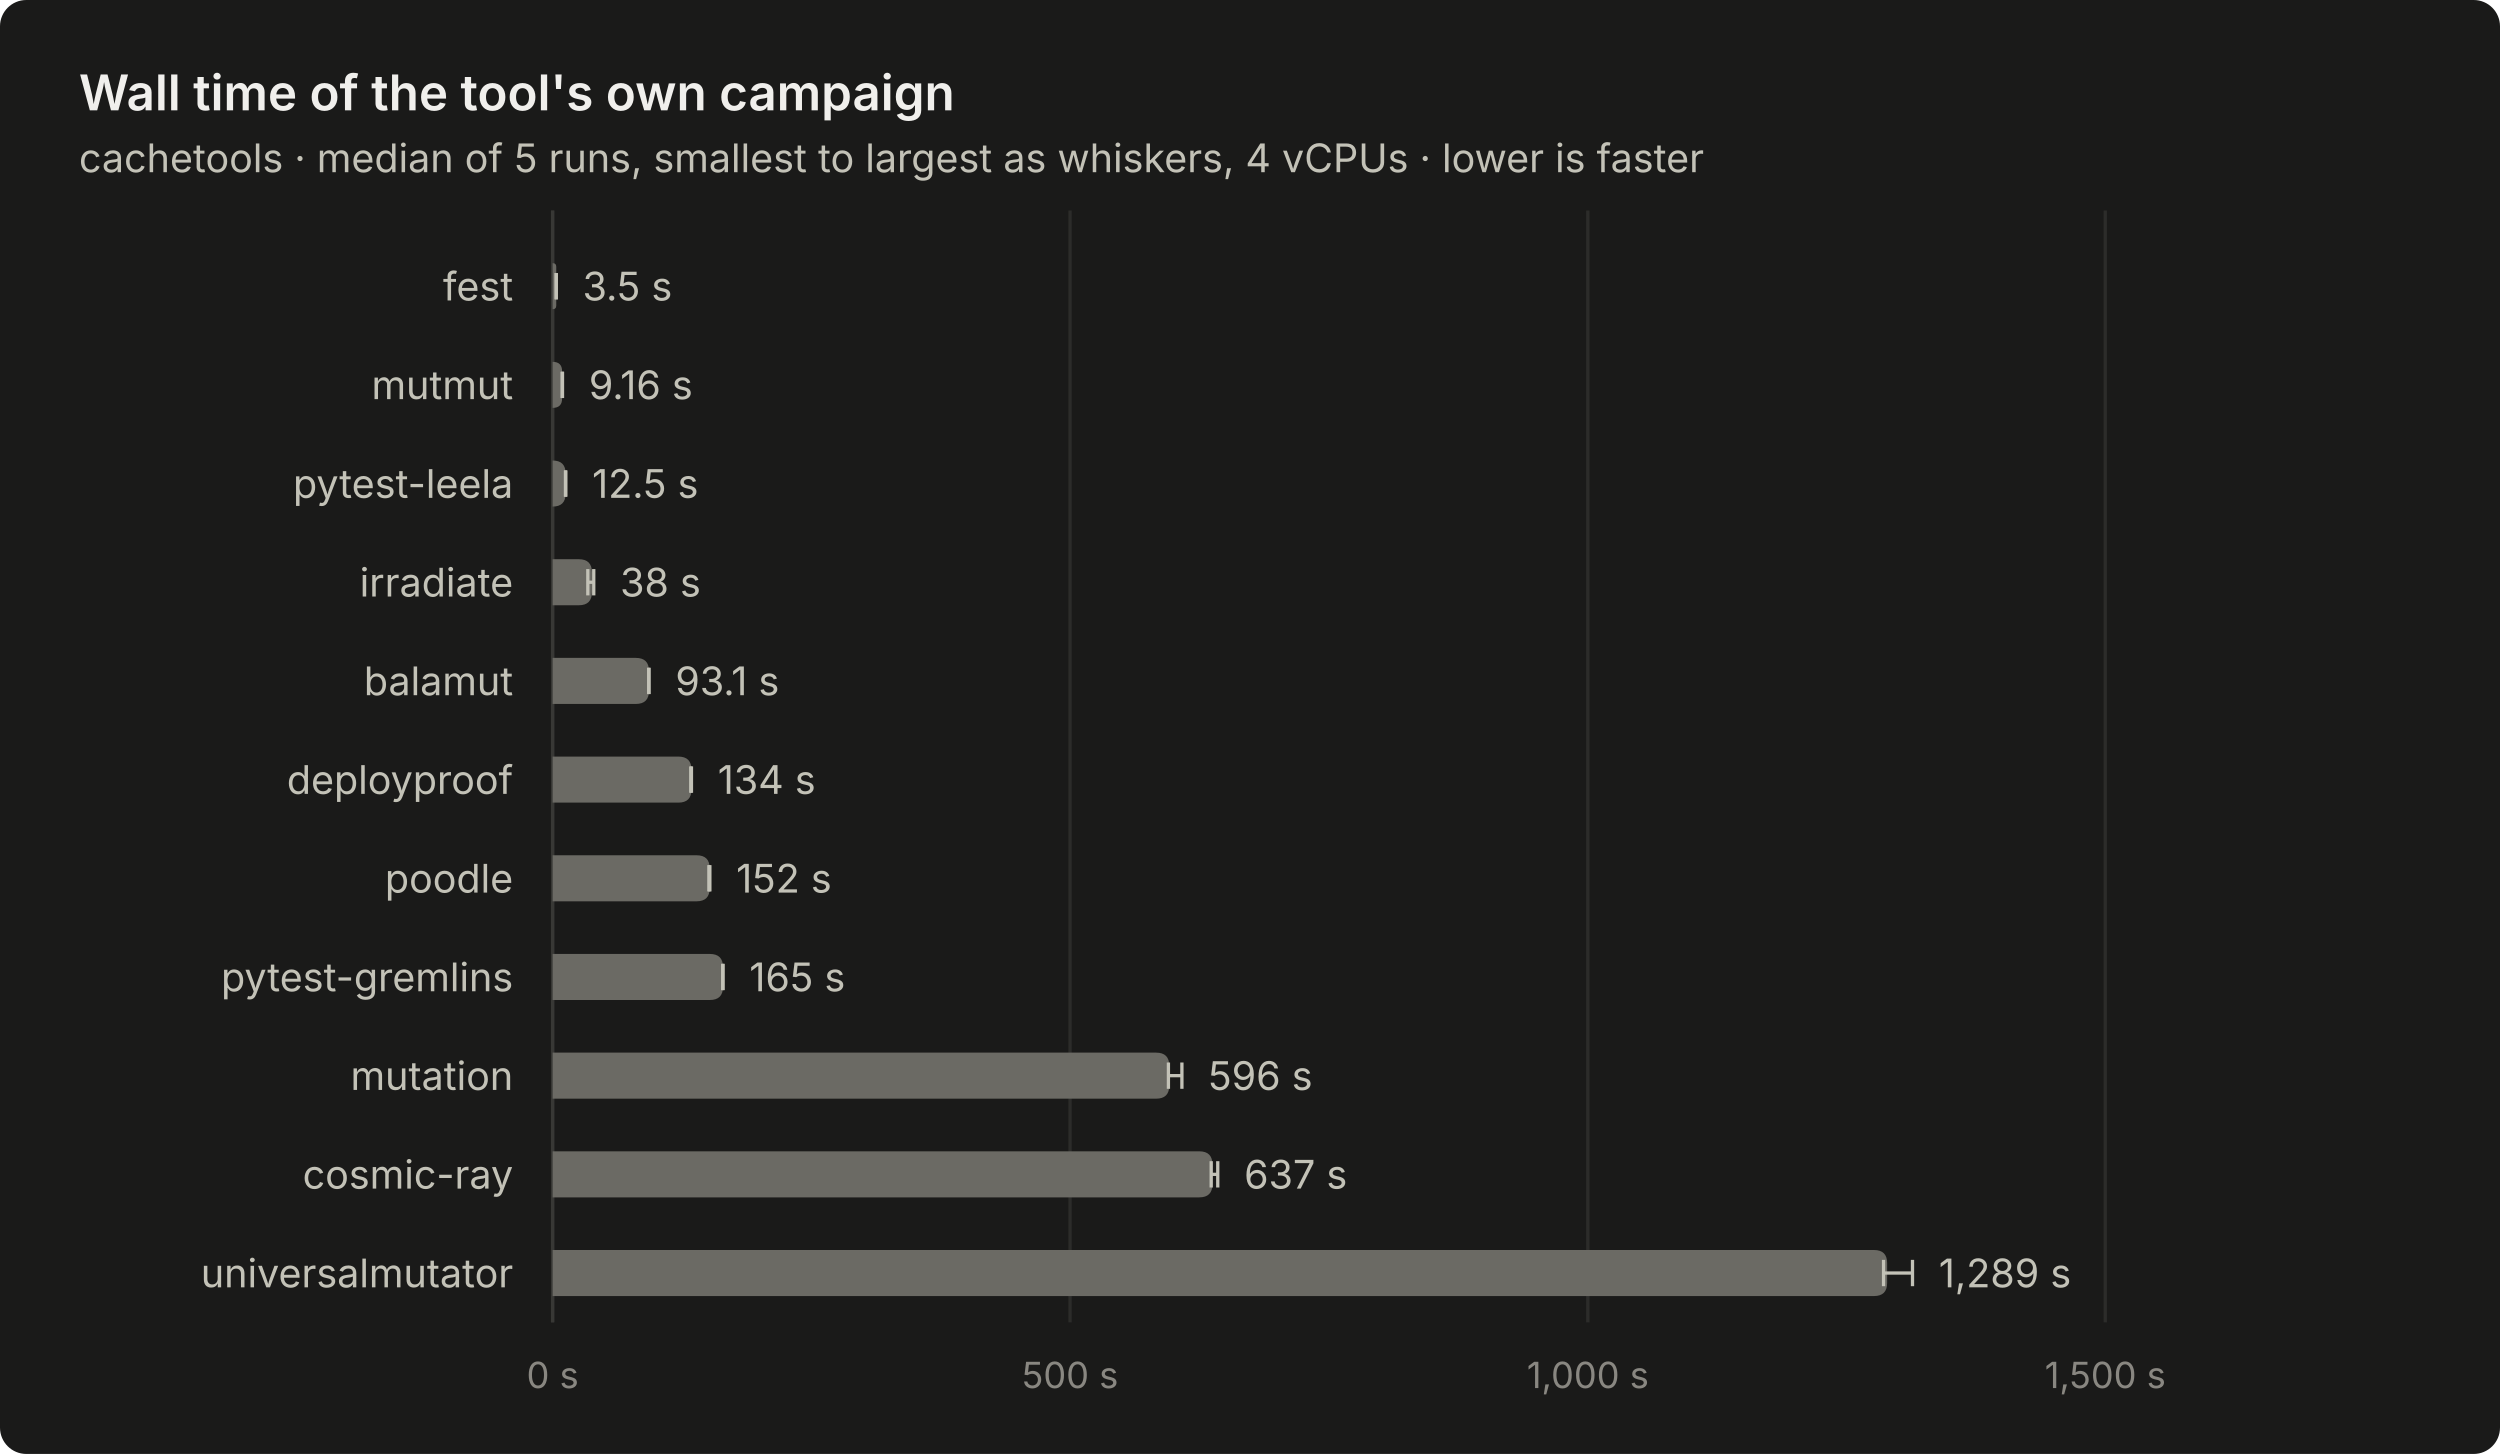
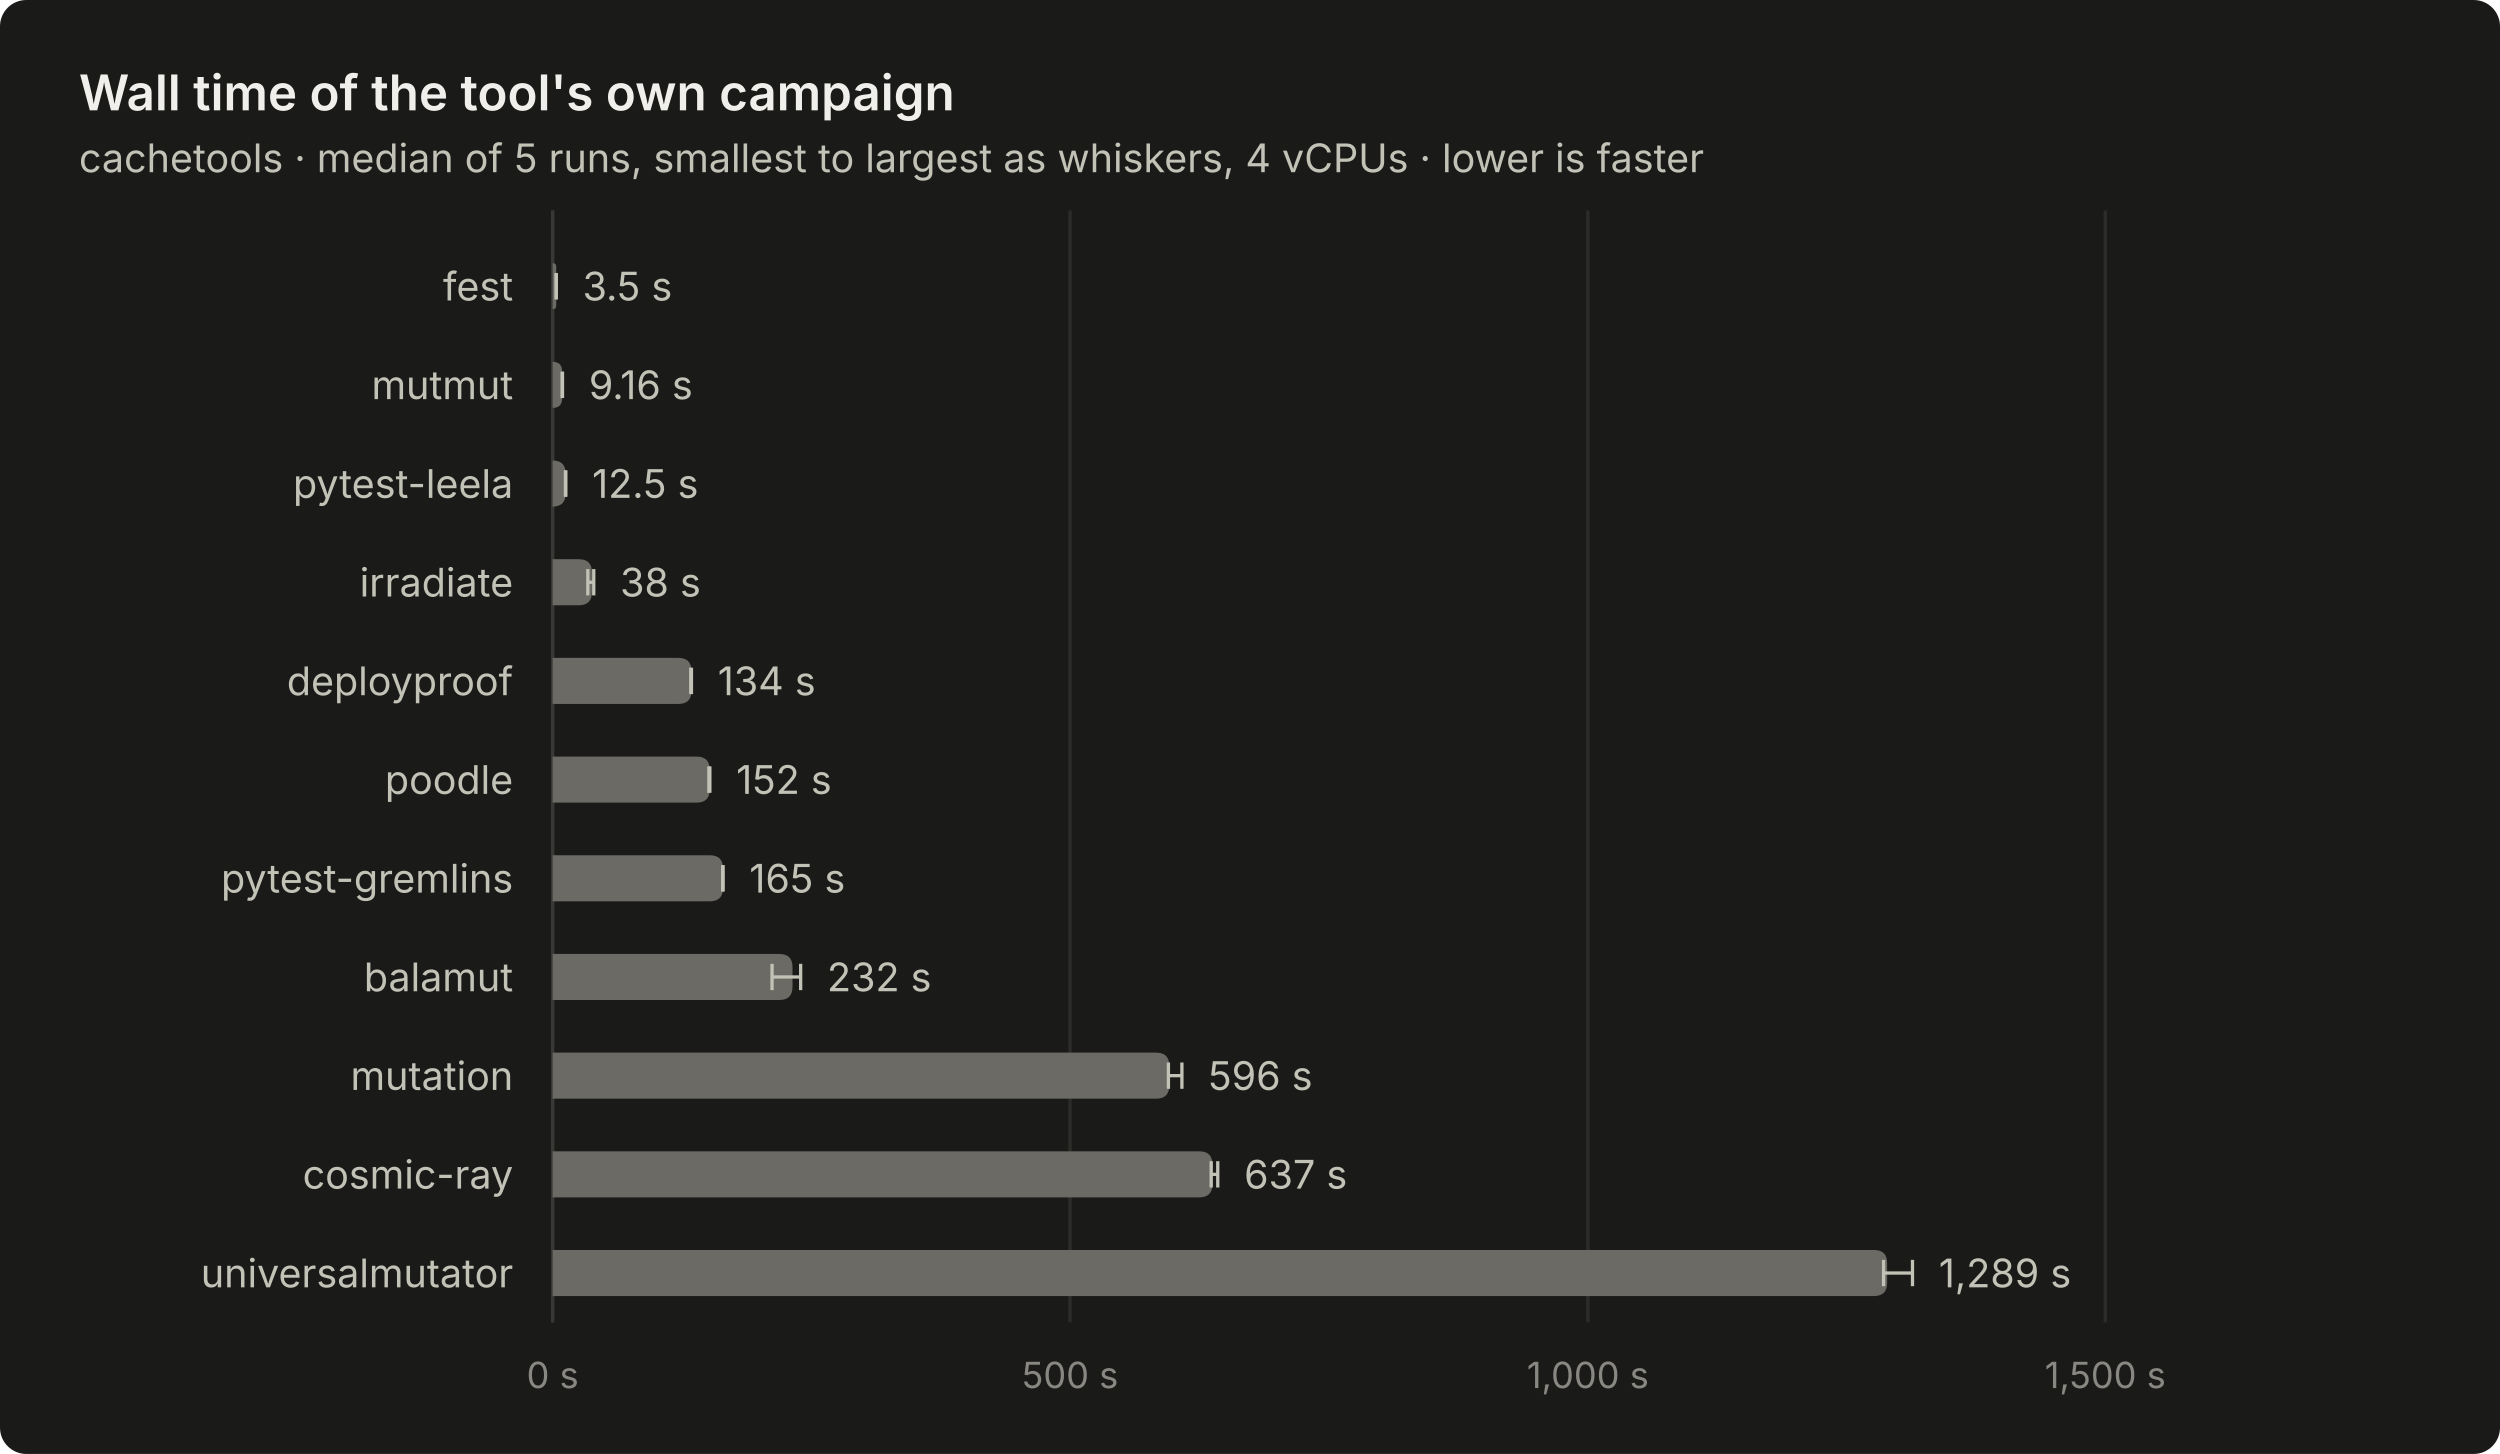
<svg xmlns="http://www.w3.org/2000/svg" width="760" height="442" viewBox="0 0 760 442" font-family="system-ui, -apple-system, &quot;Segoe UI&quot;, sans-serif" role="img" aria-label="Wall time of the tool's own campaign">
  <rect width="760" height="442" fill="#1a1a19" rx="8" />
  <text x="24.0" y="28.0" fill="#f0efec" font-size="15" font-weight="600" text-anchor="start" dominant-baseline="middle">Wall time of the tool's own campaign</text>
  <text x="24.0" y="48.0" fill="#c3c2b7" font-size="12" font-weight="400" text-anchor="start" dominant-baseline="middle">cachetools · median of 5 runs, smallest to largest as whiskers, 4 vCPUs · lower is faster</text>
  <line x1="168.0" y1="64" x2="168.0" y2="402" stroke="#2c2c2a" stroke-width="1" />
  <text x="168.0" y="418.0" fill="#898781" font-size="11" font-weight="400" text-anchor="middle" dominant-baseline="middle">0 s</text>
  <line x1="325.3" y1="64" x2="325.3" y2="402" stroke="#2c2c2a" stroke-width="1" />
  <text x="325.3" y="418.0" fill="#898781" font-size="11" font-weight="400" text-anchor="middle" dominant-baseline="middle">500 s</text>
  <line x1="482.7" y1="64" x2="482.7" y2="402" stroke="#2c2c2a" stroke-width="1" />
  <text x="482.7" y="418.0" fill="#898781" font-size="11" font-weight="400" text-anchor="middle" dominant-baseline="middle">1,000 s</text>
  <line x1="640.0" y1="64" x2="640.0" y2="402" stroke="#2c2c2a" stroke-width="1" />
  <text x="640.0" y="418.0" fill="#898781" font-size="11" font-weight="400" text-anchor="middle" dominant-baseline="middle">1,500 s</text>
  <line x1="168" y1="64" x2="168" y2="402" stroke="#383835" stroke-width="1" />
  <text x="156.0" y="87.0" fill="#c3c2b7" font-size="12" font-weight="400" text-anchor="end" dominant-baseline="middle">fest</text>
  <path d="M168.00,80.00 H168.00 Q169.10,80.00 169.10,81.10 V92.90 Q169.10,94.00 168.00,94.00 H168.00 Z" fill="#6b6a64" />
  <line x1="169.1" y1="87.0" x2="169.1" y2="87.0" stroke="#c3c2b7" stroke-width="1" />
  <line x1="169.1" y1="83.0" x2="169.1" y2="91.0" stroke="#c3c2b7" stroke-width="1" />
  <line x1="169.1" y1="83.0" x2="169.1" y2="91.0" stroke="#c3c2b7" stroke-width="1" />
  <text x="177.1" y="87.0" fill="#c3c2b7" font-size="12" font-weight="400" text-anchor="start" dominant-baseline="middle">3.5 s</text>
  <text x="156.0" y="117.0" fill="#c3c2b7" font-size="12" font-weight="400" text-anchor="end" dominant-baseline="middle">mutmut</text>
  <path d="M168.00,110.00 H168.00 Q170.88,110.00 170.88,112.88 V121.12 Q170.88,124.00 168.00,124.00 H168.00 Z" fill="#6b6a64" />
  <line x1="170.9" y1="117.0" x2="171.0" y2="117.0" stroke="#c3c2b7" stroke-width="1" />
  <line x1="170.9" y1="113.0" x2="170.9" y2="121.0" stroke="#c3c2b7" stroke-width="1" />
  <line x1="171.0" y1="113.0" x2="171.0" y2="121.0" stroke="#c3c2b7" stroke-width="1" />
  <text x="179.0" y="117.0" fill="#c3c2b7" font-size="12" font-weight="400" text-anchor="start" dominant-baseline="middle">9.16 s</text>
  <text x="156.0" y="147.0" fill="#c3c2b7" font-size="12" font-weight="400" text-anchor="end" dominant-baseline="middle">pytest-leela</text>
  <path d="M168.00,140.00 H168.00 Q171.95,140.00 171.95,143.95 V150.05 Q171.95,154.00 168.00,154.00 H168.00 Z" fill="#6b6a64" />
  <line x1="171.9" y1="147.0" x2="172.0" y2="147.0" stroke="#c3c2b7" stroke-width="1" />
  <line x1="171.9" y1="143.0" x2="171.9" y2="151.0" stroke="#c3c2b7" stroke-width="1" />
  <line x1="172.0" y1="143.0" x2="172.0" y2="151.0" stroke="#c3c2b7" stroke-width="1" />
  <text x="180.0" y="147.0" fill="#c3c2b7" font-size="12" font-weight="400" text-anchor="start" dominant-baseline="middle">12.5 s</text>
  <text x="156.0" y="177.0" fill="#c3c2b7" font-size="12" font-weight="400" text-anchor="end" dominant-baseline="middle">irradiate</text>
  <path d="M168.00,170.00 H175.95 Q179.95,170.00 179.95,174.00 V180.00 Q179.95,184.00 175.95,184.00 H168.00 Z" fill="#6b6a64" />
  <line x1="178.7" y1="177.0" x2="180.5" y2="177.0" stroke="#c3c2b7" stroke-width="1" />
  <line x1="178.7" y1="173.0" x2="178.7" y2="181.0" stroke="#c3c2b7" stroke-width="1" />
  <line x1="180.5" y1="173.0" x2="180.5" y2="181.0" stroke="#c3c2b7" stroke-width="1" />
  <text x="188.5" y="177.0" fill="#c3c2b7" font-size="12" font-weight="400" text-anchor="start" dominant-baseline="middle">38 s</text>
-   <text x="156.0" y="207.0" fill="#c3c2b7" font-size="12" font-weight="400" text-anchor="end" dominant-baseline="middle">balamut</text>
-   <path d="M168.00,200.00 H193.29 Q197.29,200.00 197.29,204.00 V210.00 Q197.29,214.00 193.29,214.00 H168.00 Z" fill="#6b6a64" />
-   <line x1="197.2" y1="207.0" x2="197.3" y2="207.0" stroke="#c3c2b7" stroke-width="1" />
-   <line x1="197.2" y1="203.0" x2="197.2" y2="211.0" stroke="#c3c2b7" stroke-width="1" />
-   <line x1="197.3" y1="203.0" x2="197.3" y2="211.0" stroke="#c3c2b7" stroke-width="1" />
-   <text x="205.3" y="207.0" fill="#c3c2b7" font-size="12" font-weight="400" text-anchor="start" dominant-baseline="middle">93.1 s</text>
-   <text x="156.0" y="237.0" fill="#c3c2b7" font-size="12" font-weight="400" text-anchor="end" dominant-baseline="middle">deployproof</text>
-   <path d="M168.00,230.00 H206.21 Q210.21,230.00 210.21,234.00 V240.00 Q210.21,244.00 206.21,244.00 H168.00 Z" fill="#6b6a64" />
-   <line x1="210.0" y1="237.0" x2="210.2" y2="237.0" stroke="#c3c2b7" stroke-width="1" />
-   <line x1="210.0" y1="233.0" x2="210.0" y2="241.0" stroke="#c3c2b7" stroke-width="1" />
-   <line x1="210.2" y1="233.0" x2="210.2" y2="241.0" stroke="#c3c2b7" stroke-width="1" />
-   <text x="218.2" y="237.0" fill="#c3c2b7" font-size="12" font-weight="400" text-anchor="start" dominant-baseline="middle">134 s</text>
-   <text x="156.0" y="267.0" fill="#c3c2b7" font-size="12" font-weight="400" text-anchor="end" dominant-baseline="middle">poodle</text>
-   <path d="M168.00,260.00 H211.75 Q215.75,260.00 215.75,264.00 V270.00 Q215.75,274.00 211.75,274.00 H168.00 Z" fill="#6b6a64" />
-   <line x1="215.5" y1="267.0" x2="215.8" y2="267.0" stroke="#c3c2b7" stroke-width="1" />
-   <line x1="215.5" y1="263.0" x2="215.5" y2="271.0" stroke="#c3c2b7" stroke-width="1" />
-   <line x1="215.8" y1="263.0" x2="215.8" y2="271.0" stroke="#c3c2b7" stroke-width="1" />
-   <text x="223.8" y="267.0" fill="#c3c2b7" font-size="12" font-weight="400" text-anchor="start" dominant-baseline="middle">152 s</text>
-   <text x="156.0" y="297.0" fill="#c3c2b7" font-size="12" font-weight="400" text-anchor="end" dominant-baseline="middle">pytest-gremlins</text>
-   <path d="M168.00,290.00 H215.79 Q219.79,290.00 219.79,294.00 V300.00 Q219.79,304.00 215.79,304.00 H168.00 Z" fill="#6b6a64" />
-   <line x1="219.7" y1="297.0" x2="219.8" y2="297.0" stroke="#c3c2b7" stroke-width="1" />
-   <line x1="219.7" y1="293.0" x2="219.7" y2="301.0" stroke="#c3c2b7" stroke-width="1" />
-   <line x1="219.8" y1="293.0" x2="219.8" y2="301.0" stroke="#c3c2b7" stroke-width="1" />
-   <text x="227.8" y="297.0" fill="#c3c2b7" font-size="12" font-weight="400" text-anchor="start" dominant-baseline="middle">165 s</text>
+   <text x="156.0" y="207.0" fill="#c3c2b7" font-size="12" font-weight="400" text-anchor="end" dominant-baseline="middle">deployproof</text>
+   <path d="M168.00,200.00 H206.21 Q210.21,200.00 210.21,204.00 V210.00 Q210.21,214.00 206.21,214.00 H168.00 Z" fill="#6b6a64" />
+   <line x1="210.0" y1="207.0" x2="210.2" y2="207.0" stroke="#c3c2b7" stroke-width="1" />
+   <line x1="210.0" y1="203.0" x2="210.0" y2="211.0" stroke="#c3c2b7" stroke-width="1" />
+   <line x1="210.2" y1="203.0" x2="210.2" y2="211.0" stroke="#c3c2b7" stroke-width="1" />
+   <text x="218.2" y="207.0" fill="#c3c2b7" font-size="12" font-weight="400" text-anchor="start" dominant-baseline="middle">134 s</text>
+   <text x="156.0" y="237.0" fill="#c3c2b7" font-size="12" font-weight="400" text-anchor="end" dominant-baseline="middle">poodle</text>
+   <path d="M168.00,230.00 H211.75 Q215.75,230.00 215.75,234.00 V240.00 Q215.75,244.00 211.75,244.00 H168.00 Z" fill="#6b6a64" />
+   <line x1="215.5" y1="237.0" x2="215.8" y2="237.0" stroke="#c3c2b7" stroke-width="1" />
+   <line x1="215.5" y1="233.0" x2="215.5" y2="241.0" stroke="#c3c2b7" stroke-width="1" />
+   <line x1="215.8" y1="233.0" x2="215.8" y2="241.0" stroke="#c3c2b7" stroke-width="1" />
+   <text x="223.8" y="237.0" fill="#c3c2b7" font-size="12" font-weight="400" text-anchor="start" dominant-baseline="middle">152 s</text>
+   <text x="156.0" y="267.0" fill="#c3c2b7" font-size="12" font-weight="400" text-anchor="end" dominant-baseline="middle">pytest-gremlins</text>
+   <path d="M168.00,260.00 H215.79 Q219.79,260.00 219.79,264.00 V270.00 Q219.79,274.00 215.79,274.00 H168.00 Z" fill="#6b6a64" />
+   <line x1="219.7" y1="267.0" x2="219.8" y2="267.0" stroke="#c3c2b7" stroke-width="1" />
+   <line x1="219.7" y1="263.0" x2="219.7" y2="271.0" stroke="#c3c2b7" stroke-width="1" />
+   <line x1="219.8" y1="263.0" x2="219.8" y2="271.0" stroke="#c3c2b7" stroke-width="1" />
+   <text x="227.8" y="267.0" fill="#c3c2b7" font-size="12" font-weight="400" text-anchor="start" dominant-baseline="middle">165 s</text>
+   <text x="156.0" y="297.0" fill="#c3c2b7" font-size="12" font-weight="400" text-anchor="end" dominant-baseline="middle">balamut</text>
+   <path d="M168.00,290.00 H236.92 Q240.92,290.00 240.92,294.00 V300.00 Q240.92,304.00 236.92,304.00 H168.00 Z" fill="#6b6a64" />
+   <line x1="234.7" y1="297.0" x2="243.4" y2="297.0" stroke="#c3c2b7" stroke-width="1" />
+   <line x1="234.7" y1="293.0" x2="234.7" y2="301.0" stroke="#c3c2b7" stroke-width="1" />
+   <line x1="243.4" y1="293.0" x2="243.4" y2="301.0" stroke="#c3c2b7" stroke-width="1" />
+   <text x="251.4" y="297.0" fill="#c3c2b7" font-size="12" font-weight="400" text-anchor="start" dominant-baseline="middle">232 s</text>
  <text x="156.0" y="327.0" fill="#c3c2b7" font-size="12" font-weight="400" text-anchor="end" dominant-baseline="middle">mutation</text>
  <path d="M168.00,320.00 H351.46 Q355.46,320.00 355.46,324.00 V330.00 Q355.46,334.00 351.46,334.00 H168.00 Z" fill="#6b6a64" />
  <line x1="355.2" y1="327.0" x2="359.3" y2="327.0" stroke="#c3c2b7" stroke-width="1" />
  <line x1="355.2" y1="323.0" x2="355.2" y2="331.0" stroke="#c3c2b7" stroke-width="1" />
  <line x1="359.3" y1="323.0" x2="359.3" y2="331.0" stroke="#c3c2b7" stroke-width="1" />
  <text x="367.3" y="327.0" fill="#c3c2b7" font-size="12" font-weight="400" text-anchor="start" dominant-baseline="middle">596 s</text>
  <text x="156.0" y="357.0" fill="#c3c2b7" font-size="12" font-weight="400" text-anchor="end" dominant-baseline="middle">cosmic-ray</text>
  <path d="M168.00,350.00 H364.58 Q368.58,350.00 368.58,354.00 V360.00 Q368.58,364.00 364.58,364.00 H168.00 Z" fill="#6b6a64" />
  <line x1="368.2" y1="357.0" x2="370.2" y2="357.0" stroke="#c3c2b7" stroke-width="1" />
  <line x1="368.2" y1="353.0" x2="368.2" y2="361.0" stroke="#c3c2b7" stroke-width="1" />
  <line x1="370.2" y1="353.0" x2="370.2" y2="361.0" stroke="#c3c2b7" stroke-width="1" />
  <text x="378.2" y="357.0" fill="#c3c2b7" font-size="12" font-weight="400" text-anchor="start" dominant-baseline="middle">637 s</text>
  <text x="156.0" y="387.0" fill="#c3c2b7" font-size="12" font-weight="400" text-anchor="end" dominant-baseline="middle">universalmutator</text>
  <path d="M168.00,380.00 H569.69 Q573.69,380.00 573.69,384.00 V390.00 Q573.69,394.00 569.69,394.00 H168.00 Z" fill="#6b6a64" />
  <line x1="572.6" y1="387.0" x2="581.4" y2="387.0" stroke="#c3c2b7" stroke-width="1" />
  <line x1="572.6" y1="383.0" x2="572.6" y2="391.0" stroke="#c3c2b7" stroke-width="1" />
  <line x1="581.4" y1="383.0" x2="581.4" y2="391.0" stroke="#c3c2b7" stroke-width="1" />
  <text x="589.4" y="387.0" fill="#c3c2b7" font-size="12" font-weight="400" text-anchor="start" dominant-baseline="middle">1,289 s</text>
</svg>
